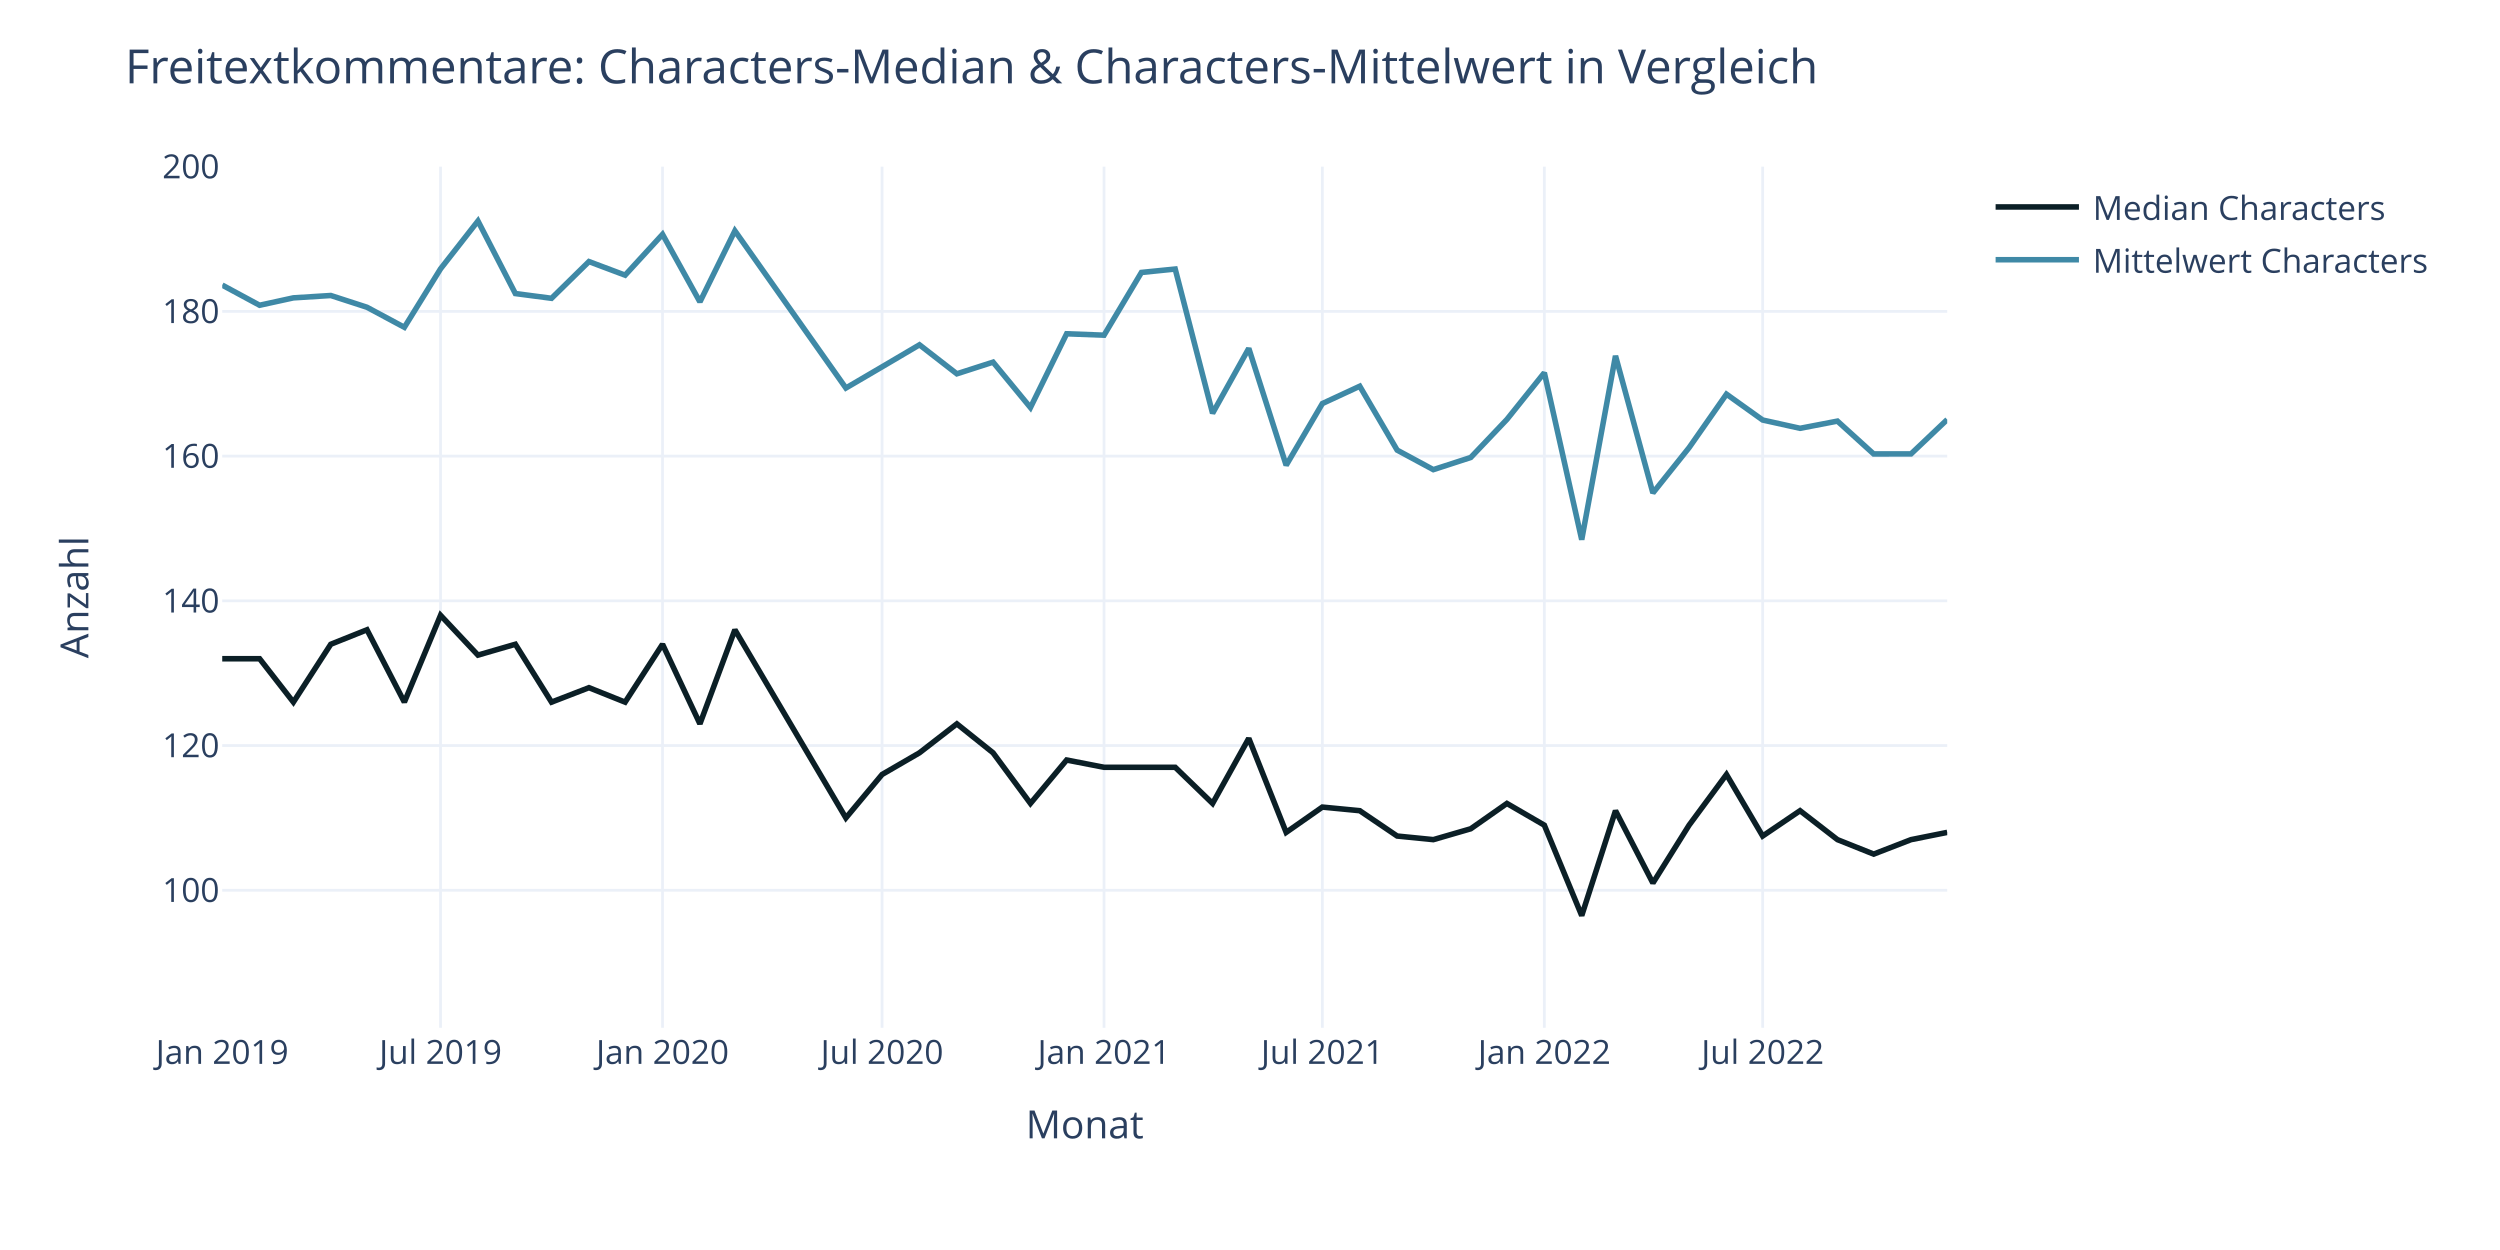
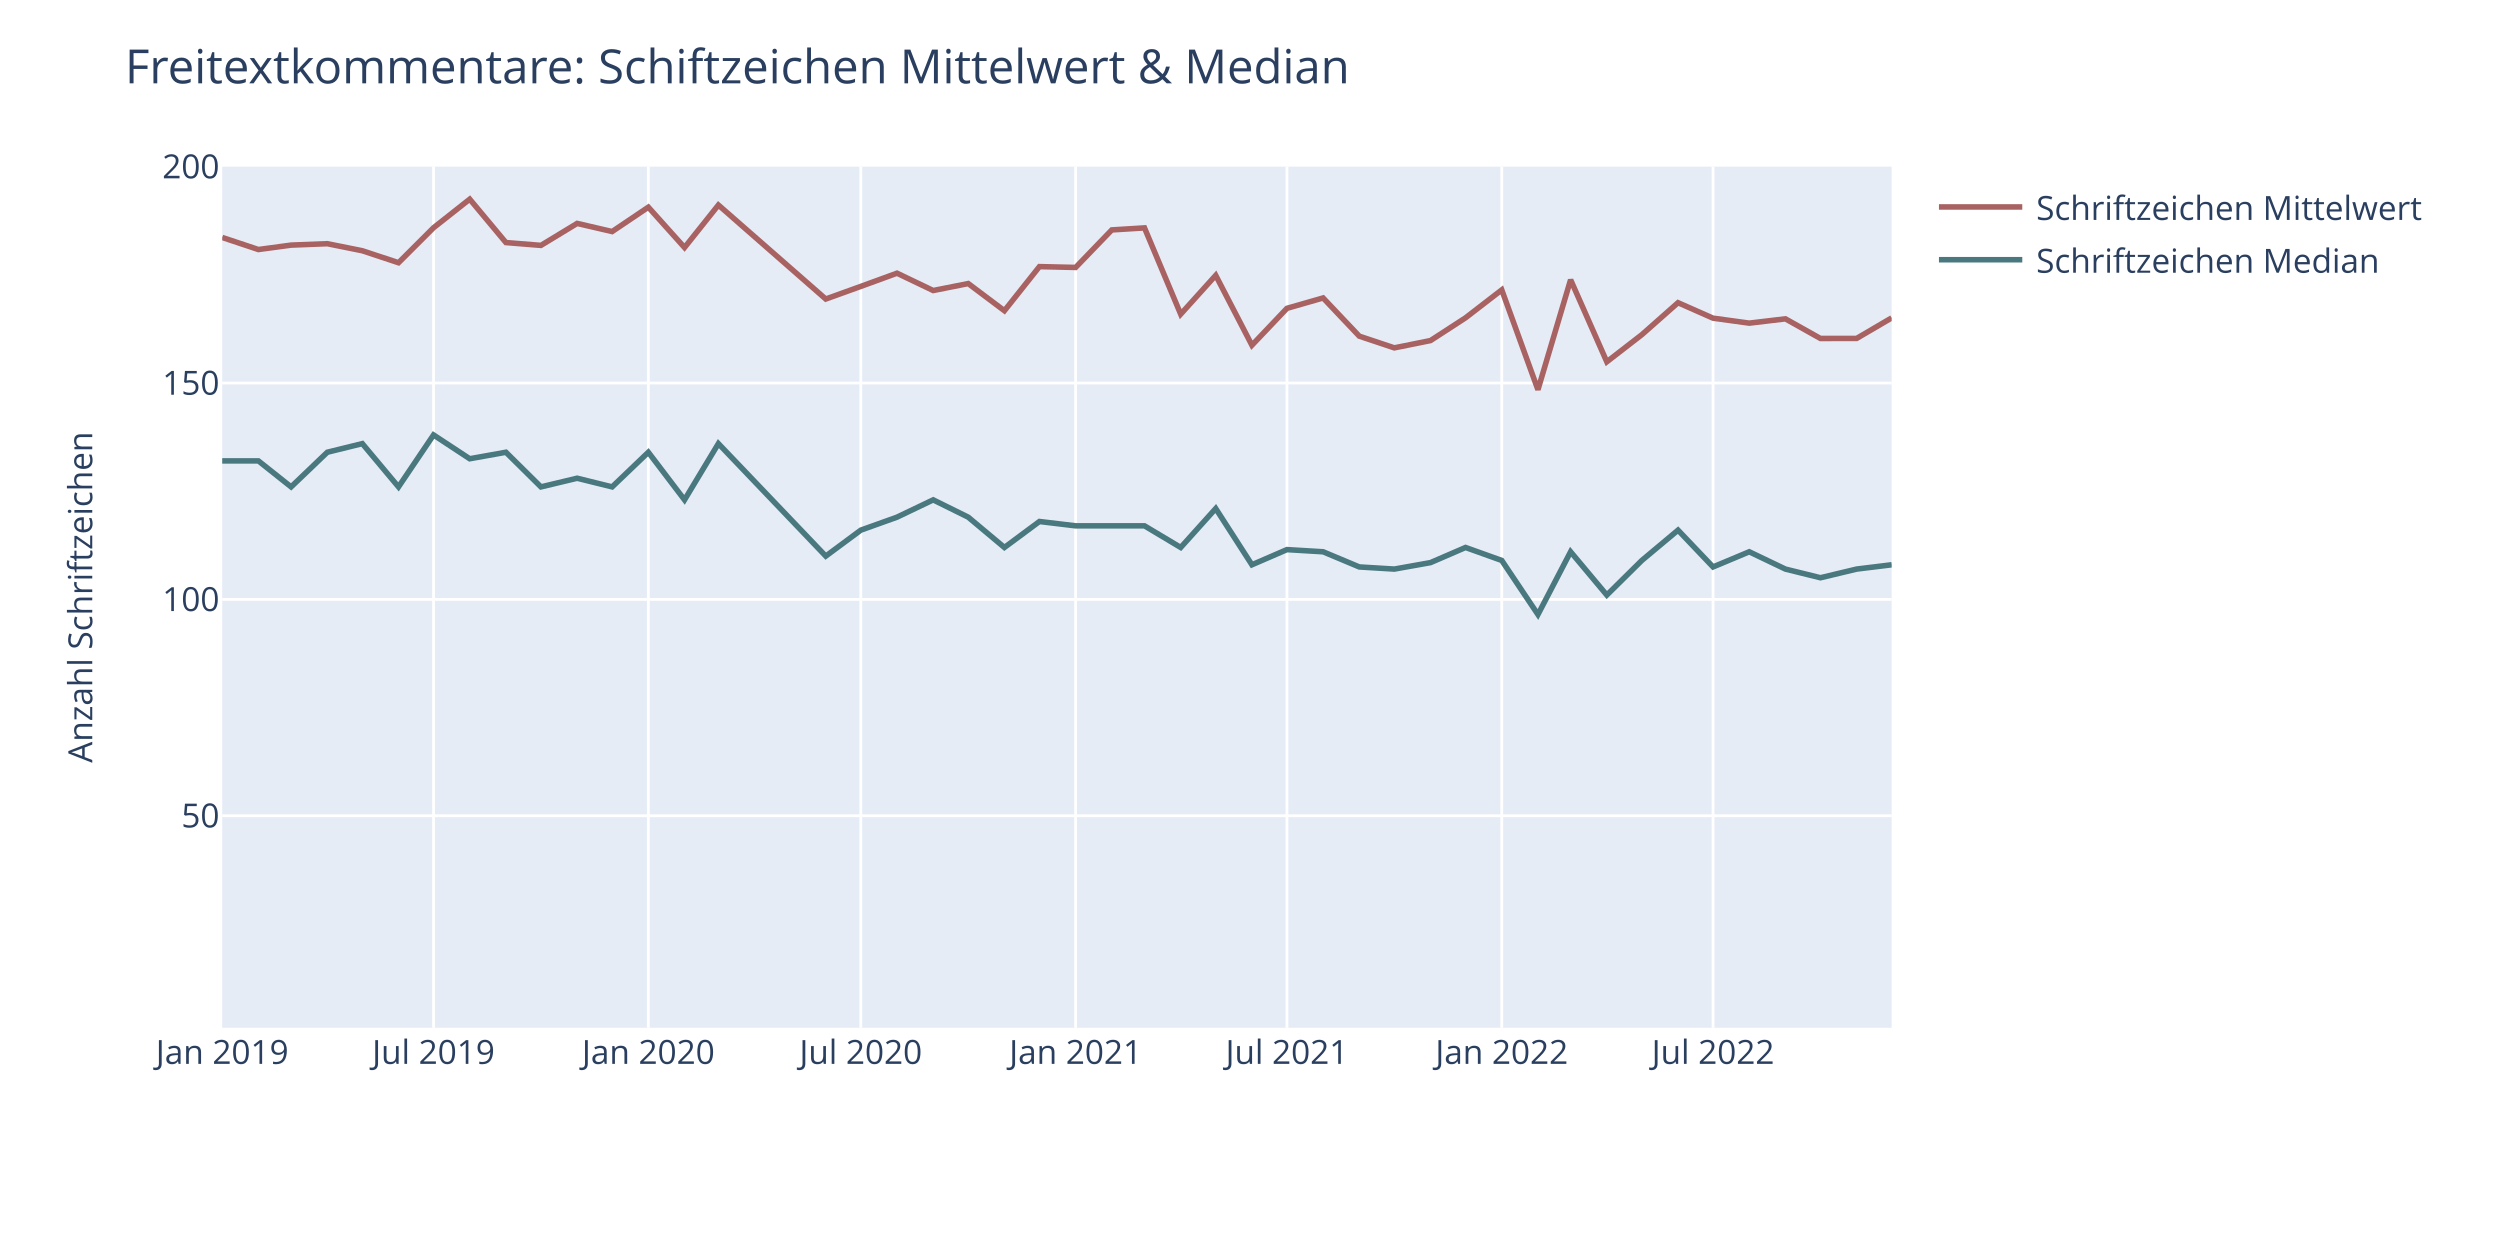
<svg xmlns="http://www.w3.org/2000/svg" class="main-svg" width="900" height="450" style="" viewBox="0 0 900 450">
  <rect x="0" y="0" width="900" height="450" style="fill: rgb(255, 255, 255); fill-opacity: 1;" />
-   <defs id="defs-af0e78">
+   <defs id="defs-bb5c55">
    <g class="clips">
-       <clipPath id="clipaf0e78xyplot" class="plotclip">
-         <rect width="621" height="310" />
+       <clipPath id="clipbb5c55xyplot" class="plotclip">
+         <rect width="601" height="310" />
      </clipPath>
-       <clipPath class="axesclip" id="clipaf0e78x">
-         <rect x="80" y="0" width="621" height="450" />
+       <clipPath class="axesclip" id="clipbb5c55x">
+         <rect x="80" y="0" width="601" height="450" />
      </clipPath>
-       <clipPath class="axesclip" id="clipaf0e78y">
+       <clipPath class="axesclip" id="clipbb5c55y">
        <rect x="0" y="60" width="900" height="310" />
      </clipPath>
-       <clipPath class="axesclip" id="clipaf0e78xy">
-         <rect x="80" y="60" width="621" height="310" />
+       <clipPath class="axesclip" id="clipbb5c55xy">
+         <rect x="80" y="60" width="601" height="310" />
      </clipPath>
    </g>
    <g class="gradients" />
    <g class="patterns" />
  </defs>
-   <g class="bglayer" />
+   <g class="bglayer">
+     <rect class="bg" x="80" y="60" width="601" height="310" style="fill: rgb(229, 236, 246); fill-opacity: 1; stroke-width: 0;" />
+   </g>
  <g class="layer-below">
    <g class="imagelayer" />
    <g class="shapelayer" />
  </g>
  <g class="cartesianlayer">
    <g class="subplot xy">
      <g class="layer-subplot">
        <g class="shapelayer" />
        <g class="imagelayer" />
      </g>
      <g class="minor-gridlayer">
        <g class="x" />
        <g class="y" />
      </g>
      <g class="gridlayer">
        <g class="x">
-           <path class="xgrid crisp" transform="translate(158.6,0)" d="M0,60v310" style="stroke: rgb(235, 240, 248); stroke-opacity: 1; stroke-width: 1px;" />
-           <path class="xgrid crisp" transform="translate(238.51,0)" d="M0,60v310" style="stroke: rgb(235, 240, 248); stroke-opacity: 1; stroke-width: 1px;" />
-           <path class="xgrid crisp" transform="translate(317.54,0)" d="M0,60v310" style="stroke: rgb(235, 240, 248); stroke-opacity: 1; stroke-width: 1px;" />
-           <path class="xgrid crisp" transform="translate(397.45,0)" d="M0,60v310" style="stroke: rgb(235, 240, 248); stroke-opacity: 1; stroke-width: 1px;" />
-           <path class="xgrid crisp" transform="translate(476.05,0)" d="M0,60v310" style="stroke: rgb(235, 240, 248); stroke-opacity: 1; stroke-width: 1px;" />
-           <path class="xgrid crisp" transform="translate(555.96,0)" d="M0,60v310" style="stroke: rgb(235, 240, 248); stroke-opacity: 1; stroke-width: 1px;" />
-           <path class="xgrid crisp" transform="translate(634.56,0)" d="M0,60v310" style="stroke: rgb(235, 240, 248); stroke-opacity: 1; stroke-width: 1px;" />
+           <path class="xgrid crisp" transform="translate(156.07,0)" d="M0,60v310" style="stroke: rgb(255, 255, 255); stroke-opacity: 1; stroke-width: 1px;" />
+           <path class="xgrid crisp" transform="translate(233.4,0)" d="M0,60v310" style="stroke: rgb(255, 255, 255); stroke-opacity: 1; stroke-width: 1px;" />
+           <path class="xgrid crisp" transform="translate(309.89,0)" d="M0,60v310" style="stroke: rgb(255, 255, 255); stroke-opacity: 1; stroke-width: 1px;" />
+           <path class="xgrid crisp" transform="translate(387.22,0)" d="M0,60v310" style="stroke: rgb(255, 255, 255); stroke-opacity: 1; stroke-width: 1px;" />
+           <path class="xgrid crisp" transform="translate(463.3,0)" d="M0,60v310" style="stroke: rgb(255, 255, 255); stroke-opacity: 1; stroke-width: 1px;" />
+           <path class="xgrid crisp" transform="translate(540.63,0)" d="M0,60v310" style="stroke: rgb(255, 255, 255); stroke-opacity: 1; stroke-width: 1px;" />
+           <path class="xgrid crisp" transform="translate(616.7,0)" d="M0,60v310" style="stroke: rgb(255, 255, 255); stroke-opacity: 1; stroke-width: 1px;" />
        </g>
        <g class="y">
-           <path class="ygrid crisp" transform="translate(0,320.5)" d="M80,0h621" style="stroke: rgb(235, 240, 248); stroke-opacity: 1; stroke-width: 1px;" />
-           <path class="ygrid crisp" transform="translate(0,268.4)" d="M80,0h621" style="stroke: rgb(235, 240, 248); stroke-opacity: 1; stroke-width: 1px;" />
-           <path class="ygrid crisp" transform="translate(0,216.3)" d="M80,0h621" style="stroke: rgb(235, 240, 248); stroke-opacity: 1; stroke-width: 1px;" />
-           <path class="ygrid crisp" transform="translate(0,164.2)" d="M80,0h621" style="stroke: rgb(235, 240, 248); stroke-opacity: 1; stroke-width: 1px;" />
-           <path class="ygrid crisp" transform="translate(0,112.1)" d="M80,0h621" style="stroke: rgb(235, 240, 248); stroke-opacity: 1; stroke-width: 1px;" />
+           <path class="ygrid crisp" transform="translate(0,293.67)" d="M80,0h601" style="stroke: rgb(255, 255, 255); stroke-opacity: 1; stroke-width: 1px;" />
+           <path class="ygrid crisp" transform="translate(0,215.78)" d="M80,0h601" style="stroke: rgb(255, 255, 255); stroke-opacity: 1; stroke-width: 1px;" />
+           <path class="ygrid crisp" transform="translate(0,137.89)" d="M80,0h601" style="stroke: rgb(255, 255, 255); stroke-opacity: 1; stroke-width: 1px;" />
        </g>
      </g>
      <g class="zerolinelayer" />
      <path class="xlines-below" />
      <path class="ylines-below" />
      <g class="overlines-below" />
      <g class="xaxislayer-below" />
      <g class="yaxislayer-below" />
      <g class="overaxes-below" />
-       <g class="plot" transform="translate(80,60)" clip-path="url(#clipaf0e78xyplot)">
+       <g class="plot" transform="translate(80,60)" clip-path="url(#clipbb5c55xyplot)">
        <g class="scatterlayer mlayer">
-           <g class="trace scatter trace2030f1" style="stroke-miterlimit: 2; opacity: 1;">
+           <g class="trace scatter trace85dc7f" style="stroke-miterlimit: 2; opacity: 1;">
            <g class="fills" />
            <g class="errorbars" />
            <g class="lines">
-               <path class="js-line" d="M0,177.14L13.46,177.14L25.62,192.77L39.08,171.93L52.11,166.72L65.57,192.77L78.6,161.51L92.06,175.84L105.53,171.93L118.55,192.77L132.02,187.56L145.04,192.77L158.51,171.93L171.97,200.59L184.56,166.72L224.52,234.45L237.54,218.82L251.01,211.01L264.47,200.59L277.5,211.01L290.96,229.24L303.99,213.61L317.45,216.22L343.07,216.22L356.53,229.24L369.56,205.8L383.02,239.66L396.05,230.55L409.51,231.85L422.97,240.97L436,242.27L449.47,238.36L462.49,229.24L475.96,237.06L489.42,269.62L501.58,231.85L515.04,257.9L528.07,237.06L541.53,218.82L554.56,240.97L568.02,231.85L581.48,242.27L594.51,247.48L607.97,242.27L621,239.66" style="vector-effect: non-scaling-stroke; fill: none; stroke: rgb(11, 31, 38); stroke-opacity: 1; stroke-width: 2px; opacity: 1;" />
+               <path class="js-line" d="M0,105.93L13.03,105.93L24.8,115.28L37.83,102.81L50.43,99.7L63.46,115.28L76.07,96.58L89.1,105.15L102.13,102.81L114.74,115.28L127.77,112.16L140.37,115.28L153.4,102.81L166.43,119.95L178.62,99.7L217.28,140.2L229.89,130.85L242.92,126.18L255.95,119.95L268.56,126.18L281.59,137.09L294.2,127.74L307.22,129.3L332.02,129.3L345.05,137.09L357.66,123.07L370.69,143.32L383.3,137.86L396.32,138.64L409.35,144.1L421.96,144.87L434.99,142.54L447.6,137.09L460.63,141.76L473.66,161.23L485.42,138.64L498.45,154.22L511.06,141.76L524.09,130.85L536.7,144.1L549.73,138.64L562.75,144.87L575.36,147.99L588.39,144.87L601,143.32" style="vector-effect: non-scaling-stroke; fill: none; stroke: rgb(73, 120, 127); stroke-opacity: 1; stroke-width: 2px; opacity: 1;" />
            </g>
            <g class="points" />
            <g class="text" />
          </g>
-           <g class="trace scatter tracee192a9" style="stroke-miterlimit: 2; opacity: 1;">
+           <g class="trace scatter traced28ae8" style="stroke-miterlimit: 2; opacity: 1;">
            <g class="fills" />
            <g class="errorbars" />
            <g class="lines">
-               <path class="js-line" d="M0,42.63L13.46,49.89L25.62,47.23L39.08,46.38L52.11,50.61L65.57,57.83L78.6,36.77L92.06,19.56L105.53,45.68L118.55,47.39L132.02,34.17L145.04,39.06L158.51,24.37L171.97,48.68L184.56,23.1L224.52,79.69L237.54,72.07L251.01,64.13L264.47,74.57L277.5,70.37L290.96,86.72L303.99,60.16L317.45,60.67L330.91,38.08L343.07,36.85L356.53,88.79L369.56,65.41L383.02,107.5L396.05,85.28L409.51,79.04L422.97,102.04L436,109.07L449.47,104.69L462.49,90.99L475.96,74.18L489.42,134.28L501.58,68.1L515.04,117.47L528.07,101.16L541.53,81.9L554.56,91.21L568.02,94.19L581.48,91.6L594.51,103.42L607.97,103.4L621,91.04" style="vector-effect: non-scaling-stroke; fill: none; stroke: rgb(63, 137, 166); stroke-opacity: 1; stroke-width: 2px; opacity: 1;" />
+               <path class="js-line" d="M0,25.49L13.03,29.83L24.8,28.24L37.83,27.73L50.43,30.27L63.46,34.58L76.07,21.99L89.1,11.7L102.13,27.32L114.74,28.34L127.77,20.43L140.37,23.36L153.4,14.58L166.43,29.11L178.62,13.81L217.28,47.65L229.89,43.1L242.92,38.35L255.95,44.59L268.56,42.08L281.59,51.86L294.2,35.98L307.22,36.28L320.25,22.77L332.02,22.04L345.05,53.1L357.66,39.12L370.69,64.28L383.3,51L396.32,47.26L409.35,61.02L421.96,65.23L434.99,62.6L447.6,54.41L460.63,44.36L473.66,80.3L485.42,40.72L498.45,70.25L511.06,60.49L524.09,48.97L536.7,54.54L549.73,56.33L562.75,54.78L575.36,61.85L588.39,61.83L601,54.44" style="vector-effect: non-scaling-stroke; fill: none; stroke: rgb(169, 98, 98); stroke-opacity: 1; stroke-width: 2px; opacity: 1;" />
            </g>
            <g class="points" />
            <g class="text" />
          </g>
        </g>
      </g>
      <g class="overplot" />
      <path class="xlines-above crisp" d="M0,0" style="fill: none;" />
      <path class="ylines-above crisp" d="M0,0" style="fill: none;" />
      <g class="overlines-above" />
      <g class="xaxislayer-above">
        <g class="xtick">
          <text text-anchor="middle" x="0" y="383" transform="translate(80,0)" style="font-family: 'Open Sans', verdana, arial, sans-serif; font-size: 12px; fill: rgb(42, 63, 95); fill-opacity: 1; white-space: pre; opacity: 1;">Jan 2019</text>
        </g>
        <g class="xtick">
-           <text text-anchor="middle" x="0" y="383" style="font-family: 'Open Sans', verdana, arial, sans-serif; font-size: 12px; fill: rgb(42, 63, 95); fill-opacity: 1; white-space: pre; opacity: 1;" transform="translate(158.6,0)">Jul 2019</text>
+           <text text-anchor="middle" x="0" y="383" style="font-family: 'Open Sans', verdana, arial, sans-serif; font-size: 12px; fill: rgb(42, 63, 95); fill-opacity: 1; white-space: pre; opacity: 1;" transform="translate(156.07,0)">Jul 2019</text>
        </g>
        <g class="xtick">
-           <text text-anchor="middle" x="0" y="383" style="font-family: 'Open Sans', verdana, arial, sans-serif; font-size: 12px; fill: rgb(42, 63, 95); fill-opacity: 1; white-space: pre; opacity: 1;" transform="translate(238.51,0)">Jan 2020</text>
+           <text text-anchor="middle" x="0" y="383" style="font-family: 'Open Sans', verdana, arial, sans-serif; font-size: 12px; fill: rgb(42, 63, 95); fill-opacity: 1; white-space: pre; opacity: 1;" transform="translate(233.4,0)">Jan 2020</text>
        </g>
        <g class="xtick">
-           <text text-anchor="middle" x="0" y="383" style="font-family: 'Open Sans', verdana, arial, sans-serif; font-size: 12px; fill: rgb(42, 63, 95); fill-opacity: 1; white-space: pre; opacity: 1;" transform="translate(317.54,0)">Jul 2020</text>
+           <text text-anchor="middle" x="0" y="383" style="font-family: 'Open Sans', verdana, arial, sans-serif; font-size: 12px; fill: rgb(42, 63, 95); fill-opacity: 1; white-space: pre; opacity: 1;" transform="translate(309.89,0)">Jul 2020</text>
        </g>
        <g class="xtick">
-           <text text-anchor="middle" x="0" y="383" style="font-family: 'Open Sans', verdana, arial, sans-serif; font-size: 12px; fill: rgb(42, 63, 95); fill-opacity: 1; white-space: pre; opacity: 1;" transform="translate(397.45,0)">Jan 2021</text>
+           <text text-anchor="middle" x="0" y="383" style="font-family: 'Open Sans', verdana, arial, sans-serif; font-size: 12px; fill: rgb(42, 63, 95); fill-opacity: 1; white-space: pre; opacity: 1;" transform="translate(387.22,0)">Jan 2021</text>
        </g>
        <g class="xtick">
-           <text text-anchor="middle" x="0" y="383" style="font-family: 'Open Sans', verdana, arial, sans-serif; font-size: 12px; fill: rgb(42, 63, 95); fill-opacity: 1; white-space: pre; opacity: 1;" transform="translate(476.05,0)">Jul 2021</text>
+           <text text-anchor="middle" x="0" y="383" style="font-family: 'Open Sans', verdana, arial, sans-serif; font-size: 12px; fill: rgb(42, 63, 95); fill-opacity: 1; white-space: pre; opacity: 1;" transform="translate(463.3,0)">Jul 2021</text>
        </g>
        <g class="xtick">
-           <text text-anchor="middle" x="0" y="383" style="font-family: 'Open Sans', verdana, arial, sans-serif; font-size: 12px; fill: rgb(42, 63, 95); fill-opacity: 1; white-space: pre; opacity: 1;" transform="translate(555.96,0)">Jan 2022</text>
+           <text text-anchor="middle" x="0" y="383" style="font-family: 'Open Sans', verdana, arial, sans-serif; font-size: 12px; fill: rgb(42, 63, 95); fill-opacity: 1; white-space: pre; opacity: 1;" transform="translate(540.63,0)">Jan 2022</text>
        </g>
        <g class="xtick">
-           <text text-anchor="middle" x="0" y="383" style="font-family: 'Open Sans', verdana, arial, sans-serif; font-size: 12px; fill: rgb(42, 63, 95); fill-opacity: 1; white-space: pre; opacity: 1;" transform="translate(634.56,0)">Jul 2022</text>
+           <text text-anchor="middle" x="0" y="383" style="font-family: 'Open Sans', verdana, arial, sans-serif; font-size: 12px; fill: rgb(42, 63, 95); fill-opacity: 1; white-space: pre; opacity: 1;" transform="translate(616.7,0)">Jul 2022</text>
        </g>
      </g>
      <g class="yaxislayer-above">
        <g class="ytick">
-           <text text-anchor="end" x="79" y="4.2" transform="translate(0,320.5)" style="font-family: 'Open Sans', verdana, arial, sans-serif; font-size: 12px; fill: rgb(42, 63, 95); fill-opacity: 1; white-space: pre; opacity: 1;">100</text>
+           <text text-anchor="end" x="79" y="4.2" transform="translate(0,293.67)" style="font-family: 'Open Sans', verdana, arial, sans-serif; font-size: 12px; fill: rgb(42, 63, 95); fill-opacity: 1; white-space: pre; opacity: 1;">50</text>
        </g>
        <g class="ytick">
-           <text text-anchor="end" x="79" y="4.2" style="font-family: 'Open Sans', verdana, arial, sans-serif; font-size: 12px; fill: rgb(42, 63, 95); fill-opacity: 1; white-space: pre; opacity: 1;" transform="translate(0,268.4)">120</text>
+           <text text-anchor="end" x="79" y="4.2" style="font-family: 'Open Sans', verdana, arial, sans-serif; font-size: 12px; fill: rgb(42, 63, 95); fill-opacity: 1; white-space: pre; opacity: 1;" transform="translate(0,215.78)">100</text>
        </g>
        <g class="ytick">
-           <text text-anchor="end" x="79" y="4.2" style="font-family: 'Open Sans', verdana, arial, sans-serif; font-size: 12px; fill: rgb(42, 63, 95); fill-opacity: 1; white-space: pre; opacity: 1;" transform="translate(0,216.3)">140</text>
-         </g>
-         <g class="ytick">
-           <text text-anchor="end" x="79" y="4.2" style="font-family: 'Open Sans', verdana, arial, sans-serif; font-size: 12px; fill: rgb(42, 63, 95); fill-opacity: 1; white-space: pre; opacity: 1;" transform="translate(0,164.2)">160</text>
-         </g>
-         <g class="ytick">
-           <text text-anchor="end" x="79" y="4.2" style="font-family: 'Open Sans', verdana, arial, sans-serif; font-size: 12px; fill: rgb(42, 63, 95); fill-opacity: 1; white-space: pre; opacity: 1;" transform="translate(0,112.1)">180</text>
+           <text text-anchor="end" x="79" y="4.2" style="font-family: 'Open Sans', verdana, arial, sans-serif; font-size: 12px; fill: rgb(42, 63, 95); fill-opacity: 1; white-space: pre; opacity: 1;" transform="translate(0,137.89)">150</text>
        </g>
        <g class="ytick">
          <text text-anchor="end" x="79" y="4.2" style="font-family: 'Open Sans', verdana, arial, sans-serif; font-size: 12px; fill: rgb(42, 63, 95); fill-opacity: 1; white-space: pre; opacity: 1;" transform="translate(0,60)">200</text>
        </g>
      </g>
      <g class="overaxes-above" />
    </g>
  </g>
  <g class="polarlayer" />
  <g class="smithlayer" />
  <g class="ternarylayer" />
  <g class="geolayer" />
  <g class="funnelarealayer" />
  <g class="pielayer" />
  <g class="iciclelayer" />
  <g class="treemaplayer" />
  <g class="sunburstlayer" />
  <g class="glimages" />
-   <defs id="topdefs-af0e78">
+   <defs id="topdefs-bb5c55">
    <g class="clips" />
-     <clipPath id="legendaf0e78">
-       <rect width="175" height="48" x="0" y="0" />
+     <clipPath id="legendbb5c55">
+       <rect width="195" height="48" x="0" y="0" />
    </clipPath>
  </defs>
  <g class="layer-above">
    <g class="imagelayer" />
    <g class="shapelayer" />
  </g>
  <g class="infolayer">
-     <g class="legend" pointer-events="all" transform="translate(713.42,60)">
-       <rect class="bg" shape-rendering="crispEdges" style="stroke: rgb(68, 68, 68); stroke-opacity: 1; fill: rgb(255, 255, 255); fill-opacity: 1; stroke-width: 0px;" width="175" height="48" x="0" y="0" />
-       <g class="scrollbox" transform="" clip-path="url(#legendaf0e78)">
-         <g class="groups" transform="">
+     <g class="legend" pointer-events="all" transform="translate(693.02,60)">
+       <rect class="bg" shape-rendering="crispEdges" width="195" height="48" x="0" y="0" style="stroke: rgb(68, 68, 68); stroke-opacity: 1; fill: rgb(255, 255, 255); fill-opacity: 1; stroke-width: 0px;" />
+       <g class="scrollbox" transform="" clip-path="url(#legendbb5c55)">
+         <g class="groups">
          <g class="traces" transform="translate(0,14.5)" style="opacity: 1;">
-             <text class="legendtext" text-anchor="start" x="40" y="4.68" style="font-family: 'Open Sans', verdana, arial, sans-serif; font-size: 12px; fill: rgb(42, 63, 95); fill-opacity: 1; white-space: pre;">Median Characters</text>
+             <text class="legendtext" text-anchor="start" x="40" y="4.68" style="font-family: 'Open Sans', verdana, arial, sans-serif; font-size: 12px; fill: rgb(42, 63, 95); fill-opacity: 1; white-space: pre;">Schriftzeichen Mittelwert</text>
            <g class="layers" style="opacity: 1;">
              <g class="legendfill" />
              <g class="legendlines">
-                 <path class="js-line" d="M5,0h30" style="fill: none; stroke: rgb(11, 31, 38); stroke-opacity: 1; stroke-width: 2px;" />
+                 <path class="js-line" d="M5,0h30" style="fill: none; stroke: rgb(169, 98, 98); stroke-opacity: 1; stroke-width: 2px;" />
              </g>
              <g class="legendsymbols">
                <g class="legendpoints" />
              </g>
            </g>
-             <rect class="legendtoggle" x="0" y="-9.5" width="169.359" height="19" style="fill: rgb(0, 0, 0); fill-opacity: 0;" />
+             <rect class="legendtoggle" x="0" y="-9.5" width="189.094" height="19" style="fill: rgb(0, 0, 0); fill-opacity: 0;" />
          </g>
-         </g>
-         <g class="groups" transform="">
          <g class="traces" transform="translate(0,33.5)" style="opacity: 1;">
-             <text class="legendtext" text-anchor="start" x="40" y="4.68" style="font-family: 'Open Sans', verdana, arial, sans-serif; font-size: 12px; fill: rgb(42, 63, 95); fill-opacity: 1; white-space: pre;">Mittelwert Characters</text>
+             <text class="legendtext" text-anchor="start" x="40" y="4.68" style="font-family: 'Open Sans', verdana, arial, sans-serif; font-size: 12px; fill: rgb(42, 63, 95); fill-opacity: 1; white-space: pre;">Schriftzeichen Median</text>
            <g class="layers" style="opacity: 1;">
              <g class="legendfill" />
              <g class="legendlines">
-                 <path class="js-line" d="M5,0h30" style="fill: none; stroke: rgb(63, 137, 166); stroke-opacity: 1; stroke-width: 2px;" />
+                 <path class="js-line" d="M5,0h30" style="fill: none; stroke: rgb(73, 120, 127); stroke-opacity: 1; stroke-width: 2px;" />
              </g>
              <g class="legendsymbols">
                <g class="legendpoints" />
              </g>
            </g>
-             <rect class="legendtoggle" x="0" y="-9.5" width="169.359" height="19" style="fill: rgb(0, 0, 0); fill-opacity: 0;" />
+             <rect class="legendtoggle" x="0" y="-9.5" width="189.094" height="19" style="fill: rgb(0, 0, 0); fill-opacity: 0;" />
          </g>
        </g>
      </g>
-       <rect class="scrollbar" rx="20" ry="3" width="0" height="0" style="fill: rgb(128, 139, 164); fill-opacity: 1;" x="0" y="0" />
+       <rect class="scrollbar" rx="20" ry="3" width="0" height="0" x="0" y="0" style="fill: rgb(128, 139, 164); fill-opacity: 1;" />
    </g>
    <g class="g-gtitle">
-       <text class="gtitle" x="45" y="30" text-anchor="start" dy="0em" style="font-family: 'Open Sans', verdana, arial, sans-serif; font-size: 17px; fill: rgb(42, 63, 95); opacity: 1; font-weight: normal; white-space: pre;">Freitextkommentare: Characters-Median &amp; Characters-Mittelwert in Vergleich</text>
+       <text class="gtitle" x="45" y="30" text-anchor="start" dy="0em" style="font-family: 'Open Sans', verdana, arial, sans-serif; font-size: 17px; fill: rgb(42, 63, 95); opacity: 1; font-weight: normal; white-space: pre;">Freitextkommentare: Schiftzeichen Mittelwert &amp; Median</text>
    </g>
-     <g class="g-xtitle">
-       <text class="xtitle" x="390.5" y="409.8" text-anchor="middle" style="font-family: 'Open Sans', verdana, arial, sans-serif; font-size: 14px; fill: rgb(42, 63, 95); opacity: 1; font-weight: normal; white-space: pre;">Monat</text>
-     </g>
+     <g class="g-xtitle" />
    <g class="g-ytitle">
-       <text class="ytitle" transform="rotate(-90,31.80938,215)" x="31.809" y="215" text-anchor="middle" style="font-family: 'Open Sans', verdana, arial, sans-serif; font-size: 14px; fill: rgb(42, 63, 95); opacity: 1; font-weight: normal; white-space: pre;">Anzahl</text>
+       <text class="ytitle" transform="rotate(-90,33.20938,215)" x="33.209" y="215" text-anchor="middle" style="font-family: 'Open Sans', verdana, arial, sans-serif; font-size: 12px; fill: rgb(42, 63, 95); opacity: 1; font-weight: normal; white-space: pre;">Anzahl Schriftzeichen</text>
    </g>
  </g>
</svg>
